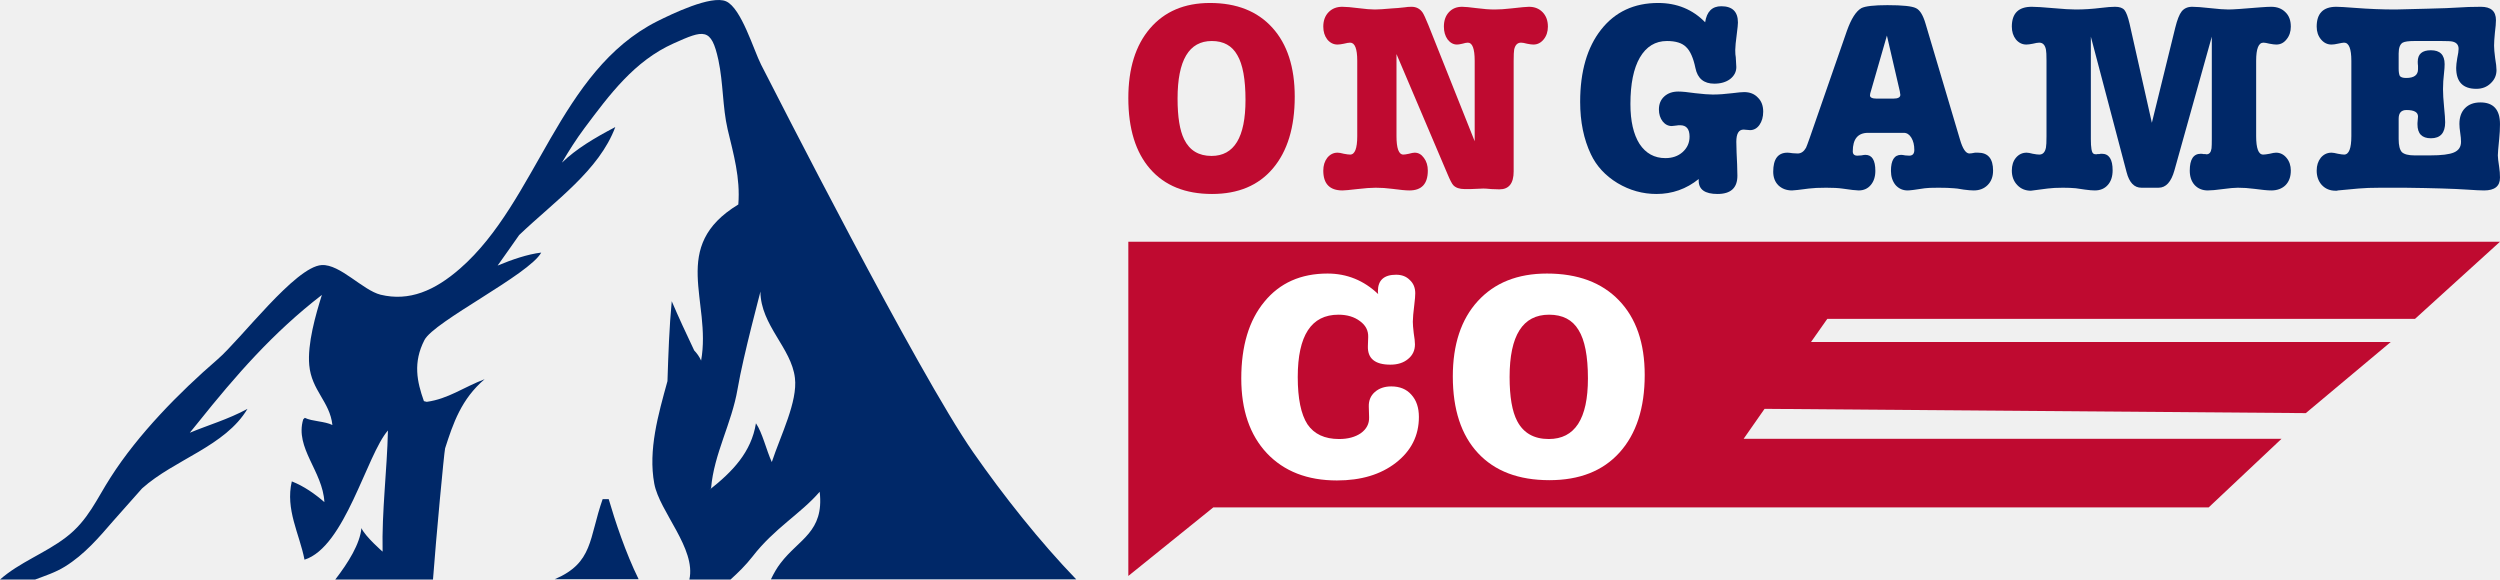
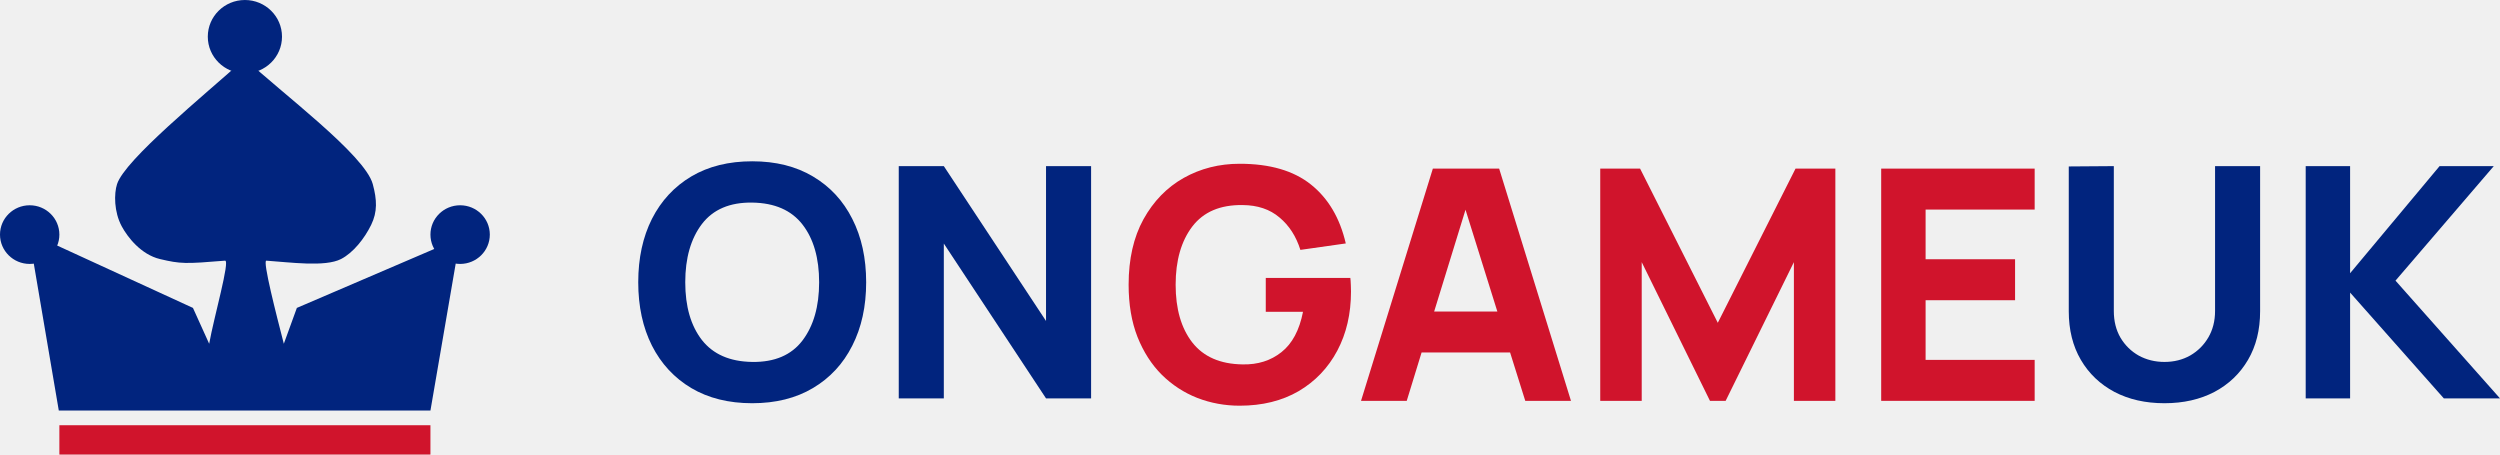
- <svg xmlns="http://www.w3.org/2000/svg" width="220" height="51" viewBox="0 0 220 51" fill="none">
-   <path d="M5.797 47.291C7.756 45.808 8.523 43.877 9.745 41.991C12.143 38.236 15.746 34.559 19.13 31.638C21.198 29.861 25.977 23.464 28.311 23.325C29.925 23.232 31.93 25.55 33.497 25.936C36.004 26.539 38.244 25.596 40.5 23.619C47.284 17.685 49.164 6.25 57.828 1.877C59.097 1.244 62.591 -0.456 63.891 0.116C65.239 0.703 66.335 4.442 66.978 5.694C68.027 7.734 80.78 32.828 85.637 39.797C88.285 43.598 91.528 47.693 94.709 50.984H67.839C68.09 50.459 68.372 49.965 68.685 49.563C70.299 47.431 72.539 46.828 72.132 43.274C70.456 45.221 68.153 46.472 66.21 48.991C65.63 49.733 64.972 50.382 64.283 51H60.664C61.275 48.28 58.032 45.02 57.577 42.563C57.029 39.612 57.922 36.49 58.737 33.539C58.815 31.175 58.893 28.826 59.113 26.508C59.708 27.899 60.397 29.382 61.087 30.835C61.322 31.082 61.541 31.376 61.698 31.731C62.638 26.477 58.862 21.703 64.972 17.994C65.16 15.645 64.549 13.559 64.032 11.38C63.578 9.418 63.656 7.332 63.218 5.277C62.591 2.403 61.948 2.619 59.269 3.824C55.823 5.369 53.645 8.321 51.436 11.272C50.699 12.261 50.057 13.281 49.446 14.316C50.715 13.096 52.266 12.168 54.146 11.18C52.721 14.996 48.866 17.654 45.686 20.683C45.545 20.899 44.291 22.661 43.79 23.371C45.044 22.846 46.438 22.367 47.629 22.228C46.563 24.159 38.197 28.285 37.351 29.923C36.333 31.901 36.693 33.585 37.304 35.3C37.382 35.316 37.476 35.347 37.555 35.362C39.45 35.1 40.782 34.08 42.647 33.369C40.594 35.115 39.873 37.263 39.168 39.457C39.074 39.89 38.385 47.23 38.103 51H29.502C30.661 49.501 31.68 47.848 31.805 46.472C32.134 47.214 33.7 48.574 33.669 48.543C33.591 44.974 34.061 41.389 34.139 37.881C32.259 40.029 30.363 48.141 26.791 49.254C26.791 49.238 26.791 49.223 26.791 49.223C26.353 46.982 25.099 44.834 25.679 42.362C26.744 42.779 27.731 43.475 28.546 44.186C28.405 41.466 25.93 39.426 26.682 36.907C26.729 36.861 26.776 36.815 26.823 36.769C27.481 37.093 28.577 37.062 29.251 37.402C29.032 35.347 27.418 34.373 27.214 32.133C27.042 30.248 27.778 27.698 28.327 25.952C24.034 29.259 20.759 33.029 17.454 37.155C17.203 37.464 16.952 37.773 16.702 38.082C18.331 37.402 20.07 36.907 21.778 35.98C19.804 39.287 15.37 40.415 12.503 42.98C12.456 43.027 10.795 44.896 9.98 45.824C8.711 47.291 7.442 48.79 5.719 49.856C4.873 50.382 3.949 50.675 3.087 51H0C1.708 49.486 3.98 48.682 5.797 47.291ZM64.909 34.219C64.392 37.278 62.826 39.921 62.575 42.965L62.434 43.104C64.455 41.512 66.116 39.797 66.523 37.248C67.087 38.066 67.432 39.596 67.918 40.662C68.701 38.298 70.205 35.347 69.954 33.261C69.641 30.603 66.946 28.641 66.915 25.658C66.946 25.627 65.427 31.19 64.909 34.219Z" fill="#002868" />
-   <path d="M53.033 43.923C53.018 43.923 53.582 43.923 53.566 43.923C54.114 45.808 55.054 48.651 56.198 50.969H48.819C52.219 49.517 51.811 47.4 53.033 43.923Z" fill="#002868" />
-   <path d="M106.661 17.07C104.313 17.07 102.498 16.336 101.216 14.87C99.934 13.404 99.293 11.324 99.293 8.63C99.293 6.032 99.926 3.992 101.193 2.51C102.475 1.011 104.236 0.262 106.476 0.262C108.824 0.262 110.655 0.987 111.968 2.438C113.281 3.888 113.937 5.912 113.937 8.51C113.937 11.204 113.296 13.308 112.014 14.822C110.747 16.32 108.963 17.07 106.661 17.07ZM106.638 3.609C104.63 3.609 103.626 5.299 103.626 8.678C103.626 10.288 103.819 11.483 104.205 12.264C104.684 13.236 105.487 13.722 106.615 13.722C108.608 13.722 109.604 12.081 109.604 8.797C109.604 6.98 109.365 5.665 108.886 4.853C108.422 4.024 107.673 3.609 106.638 3.609Z" fill="#BF0A30" />
-   <path d="M125.695 2.199L129.773 12.431V5.355C129.773 4.287 129.572 3.753 129.17 3.753C129.062 3.753 128.9 3.785 128.684 3.848C128.483 3.896 128.328 3.92 128.22 3.92C127.896 3.92 127.618 3.769 127.386 3.466C127.17 3.163 127.062 2.788 127.062 2.342C127.062 1.816 127.208 1.394 127.502 1.075C127.795 0.756 128.182 0.597 128.661 0.597C128.908 0.597 129.333 0.637 129.935 0.716C130.538 0.796 131.071 0.836 131.534 0.836C131.951 0.836 132.438 0.804 132.994 0.74C133.828 0.645 134.346 0.597 134.546 0.597C135.041 0.597 135.442 0.756 135.751 1.075C136.06 1.394 136.215 1.816 136.215 2.342C136.215 2.788 136.091 3.163 135.844 3.466C135.597 3.769 135.296 3.92 134.94 3.92C134.801 3.92 134.616 3.896 134.384 3.848C134.152 3.785 133.975 3.753 133.851 3.753C133.542 3.753 133.341 3.952 133.249 4.35C133.218 4.51 133.202 4.845 133.202 5.355V15.085C133.202 16.137 132.785 16.663 131.951 16.663C131.797 16.663 131.557 16.655 131.233 16.639C130.924 16.607 130.692 16.591 130.538 16.591C130.522 16.591 130.144 16.607 129.402 16.639C129.402 16.639 129.232 16.639 128.892 16.639C128.444 16.639 128.112 16.528 127.896 16.304C127.772 16.177 127.595 15.834 127.363 15.276L122.891 4.757V11.977C122.891 13.061 123.092 13.603 123.493 13.603C123.601 13.603 123.764 13.579 123.98 13.531C124.212 13.467 124.381 13.435 124.49 13.435C124.814 13.435 125.084 13.587 125.301 13.89C125.532 14.193 125.648 14.567 125.648 15.013C125.648 16.177 125.108 16.759 124.026 16.759C123.717 16.759 123.207 16.711 122.497 16.615C122.018 16.552 121.539 16.52 121.06 16.52C120.658 16.52 120.118 16.559 119.438 16.639C118.758 16.719 118.326 16.759 118.14 16.759C117.013 16.759 116.449 16.177 116.449 15.013C116.449 14.567 116.565 14.193 116.796 13.89C117.044 13.587 117.345 13.435 117.7 13.435C117.839 13.435 118.025 13.467 118.256 13.531C118.503 13.579 118.689 13.603 118.812 13.603C119.229 13.603 119.438 13.061 119.438 11.977V5.355C119.438 4.287 119.229 3.753 118.812 3.753C118.689 3.753 118.503 3.785 118.256 3.848C118.025 3.896 117.839 3.92 117.7 3.92C117.345 3.92 117.044 3.769 116.796 3.466C116.565 3.163 116.449 2.788 116.449 2.342C116.449 1.816 116.603 1.394 116.912 1.075C117.221 0.756 117.623 0.597 118.117 0.597C118.442 0.597 118.913 0.637 119.531 0.716C120.149 0.796 120.635 0.836 120.991 0.836C121.284 0.836 121.786 0.804 122.497 0.74C122.821 0.724 123.192 0.693 123.609 0.645C123.794 0.613 123.995 0.597 124.212 0.597C124.629 0.597 124.953 0.764 125.185 1.099C125.277 1.226 125.447 1.593 125.695 2.199Z" fill="#BF0A30" />
-   <path d="M145.913 0.262C147.569 0.262 148.949 0.828 150.053 1.96C150.195 1.019 150.668 0.549 151.472 0.549C152.449 0.549 152.938 1.027 152.938 1.984C152.938 2.143 152.907 2.462 152.844 2.94C152.749 3.657 152.702 4.143 152.702 4.398C152.702 4.685 152.717 4.9 152.749 5.044C152.781 5.554 152.796 5.841 152.796 5.904C152.796 6.319 152.615 6.67 152.252 6.956C151.89 7.227 151.424 7.363 150.857 7.363C149.942 7.363 149.39 6.909 149.201 6C149.012 5.092 148.736 4.47 148.373 4.135C148.026 3.785 147.467 3.609 146.694 3.609C145.669 3.609 144.873 4.095 144.305 5.068C143.753 6.024 143.477 7.387 143.477 9.156C143.477 10.654 143.745 11.826 144.281 12.67C144.833 13.499 145.59 13.914 146.552 13.914C147.167 13.914 147.672 13.738 148.066 13.388C148.476 13.021 148.681 12.567 148.681 12.025C148.681 11.355 148.405 11.021 147.853 11.021C147.821 11.021 147.774 11.021 147.711 11.021C147.648 11.037 147.593 11.045 147.545 11.045C147.293 11.077 147.151 11.092 147.12 11.092C146.804 11.092 146.536 10.957 146.316 10.686C146.095 10.399 145.984 10.049 145.984 9.634C145.984 9.156 146.142 8.773 146.457 8.487C146.773 8.2 147.183 8.056 147.687 8.056C148.018 8.056 148.515 8.104 149.177 8.2C149.855 8.279 150.368 8.319 150.715 8.319C151.235 8.319 151.811 8.279 152.441 8.2C152.946 8.136 153.293 8.104 153.482 8.104C153.987 8.104 154.389 8.263 154.688 8.582C155.004 8.885 155.162 9.299 155.162 9.825C155.162 10.288 155.051 10.678 154.83 10.997C154.61 11.3 154.334 11.451 154.003 11.451L153.435 11.403C153.009 11.403 152.796 11.762 152.796 12.479C152.796 12.782 152.804 13.101 152.82 13.435L152.867 14.463C152.883 14.814 152.891 15.149 152.891 15.468C152.891 16.535 152.307 17.07 151.141 17.07C150.037 17.07 149.485 16.679 149.485 15.898V15.755C148.397 16.631 147.159 17.07 145.771 17.07C144.557 17.07 143.414 16.751 142.342 16.113C141.27 15.46 140.489 14.615 140 13.579C139.37 12.256 139.054 10.718 139.054 8.965C139.054 6.287 139.669 4.167 140.899 2.605C142.129 1.043 143.8 0.262 145.913 0.262Z" fill="#002868" />
-   <path d="M167.538 11.69H164.392C163.493 11.69 163.044 12.232 163.044 13.316C163.044 13.571 163.178 13.698 163.446 13.698C163.525 13.698 163.643 13.691 163.801 13.675C163.959 13.643 164.077 13.627 164.156 13.627C164.739 13.627 165.031 14.097 165.031 15.037C165.031 15.547 164.897 15.962 164.629 16.28C164.361 16.599 164.006 16.759 163.564 16.759C163.344 16.759 162.855 16.703 162.098 16.591C161.767 16.544 161.302 16.52 160.702 16.52C160.056 16.52 159.551 16.544 159.189 16.591C158.353 16.703 157.856 16.759 157.699 16.759C157.21 16.759 156.808 16.607 156.492 16.304C156.193 16.002 156.043 15.603 156.043 15.109C156.043 13.993 156.461 13.435 157.297 13.435C157.391 13.435 157.541 13.451 157.746 13.483C157.951 13.499 158.101 13.507 158.195 13.507C158.495 13.507 158.739 13.34 158.929 13.005C158.976 12.909 159.086 12.615 159.26 12.12L162.524 2.725C162.902 1.657 163.328 0.987 163.801 0.716C164.148 0.541 164.913 0.453 166.095 0.453C167.42 0.453 168.255 0.541 168.602 0.716C168.949 0.876 169.233 1.338 169.454 2.103L172.481 12.288C172.718 13.101 172.994 13.507 173.309 13.507C173.404 13.507 173.569 13.483 173.806 13.435H174.066C174.949 13.435 175.391 13.961 175.391 15.013C175.391 15.539 175.233 15.962 174.918 16.28C174.602 16.599 174.192 16.759 173.688 16.759C173.467 16.759 173.175 16.735 172.813 16.687C172.371 16.607 172.079 16.567 171.937 16.567C171.59 16.535 171.141 16.52 170.589 16.52C169.99 16.52 169.588 16.535 169.383 16.567C168.579 16.695 168.074 16.759 167.869 16.759C167.443 16.759 167.089 16.599 166.805 16.28C166.537 15.946 166.403 15.531 166.403 15.037C166.403 14.097 166.702 13.627 167.302 13.627C167.38 13.627 167.499 13.643 167.656 13.675C167.814 13.691 167.932 13.698 168.011 13.698C168.311 13.698 168.46 13.531 168.46 13.196C168.46 12.766 168.374 12.407 168.2 12.12C168.027 11.834 167.806 11.69 167.538 11.69ZM167.183 8.032L166.048 3.131L164.581 8.224C164.566 8.271 164.558 8.327 164.558 8.391C164.558 8.582 164.755 8.678 165.149 8.678H166.616C167.026 8.678 167.231 8.566 167.231 8.343C167.231 8.359 167.215 8.255 167.183 8.032Z" fill="#002868" />
-   <path d="M187.401 2.079L189.364 10.806L191.422 2.438C191.595 1.737 191.785 1.258 191.989 1.003C192.21 0.732 192.518 0.597 192.912 0.597C193.259 0.597 193.787 0.637 194.497 0.716C195.206 0.796 195.742 0.836 196.105 0.836C196.483 0.836 197.422 0.772 198.92 0.645C199.345 0.613 199.661 0.597 199.866 0.597C200.386 0.597 200.804 0.756 201.119 1.075C201.435 1.378 201.592 1.8 201.592 2.342C201.592 2.788 201.466 3.163 201.214 3.466C200.977 3.769 200.678 3.92 200.315 3.92C200.173 3.92 199.976 3.896 199.724 3.848C199.472 3.785 199.29 3.753 199.18 3.753C198.754 3.753 198.541 4.287 198.541 5.355V11.977C198.541 13.061 198.746 13.603 199.156 13.603C199.282 13.603 199.472 13.579 199.724 13.531C199.976 13.467 200.165 13.435 200.291 13.435C200.654 13.435 200.962 13.587 201.214 13.89C201.466 14.193 201.592 14.567 201.592 15.013C201.592 15.555 201.435 15.986 201.119 16.304C200.804 16.607 200.386 16.759 199.866 16.759C199.566 16.759 199.062 16.711 198.352 16.615C197.879 16.552 197.406 16.52 196.933 16.52C196.633 16.52 196.192 16.559 195.608 16.639C195.025 16.719 194.583 16.759 194.284 16.759C193.811 16.759 193.424 16.599 193.125 16.28C192.841 15.962 192.699 15.539 192.699 15.013C192.699 14.025 193.022 13.531 193.669 13.531C193.763 13.531 193.834 13.539 193.882 13.555C193.929 13.555 193.984 13.555 194.047 13.555C194.11 13.571 194.15 13.579 194.166 13.579C194.418 13.579 194.568 13.404 194.615 13.053C194.631 12.894 194.639 12.623 194.639 12.24V3.227L191.351 14.989C191.067 16.01 190.602 16.52 189.955 16.52H188.442C187.811 16.52 187.377 16.065 187.141 15.157L183.995 3.227V12.24C183.995 12.989 184.066 13.412 184.208 13.507C184.255 13.555 184.342 13.579 184.468 13.579C184.5 13.579 184.547 13.571 184.61 13.555C184.657 13.555 184.705 13.555 184.752 13.555C184.799 13.539 184.87 13.531 184.965 13.531C185.595 13.531 185.911 14.017 185.911 14.989C185.911 15.531 185.769 15.962 185.485 16.28C185.201 16.599 184.823 16.759 184.35 16.759C184.129 16.759 183.845 16.735 183.498 16.687C183.057 16.623 182.781 16.583 182.67 16.567C182.339 16.535 181.961 16.52 181.535 16.52C180.999 16.52 180.55 16.544 180.187 16.591C179.209 16.719 178.72 16.783 178.72 16.783C178.232 16.783 177.83 16.615 177.514 16.28C177.199 15.946 177.041 15.523 177.041 15.013C177.041 14.551 177.159 14.177 177.396 13.89C177.648 13.587 177.964 13.435 178.342 13.435C178.468 13.435 178.65 13.467 178.886 13.531C179.138 13.579 179.328 13.603 179.454 13.603C179.769 13.603 179.966 13.396 180.045 12.981C180.077 12.822 180.092 12.487 180.092 11.977V5.355C180.092 4.845 180.077 4.518 180.045 4.374C179.966 3.96 179.769 3.753 179.454 3.753C179.328 3.753 179.138 3.785 178.886 3.848C178.65 3.896 178.46 3.92 178.318 3.92C177.956 3.92 177.648 3.769 177.396 3.466C177.159 3.163 177.041 2.788 177.041 2.342C177.041 1.179 177.625 0.597 178.791 0.597C179.17 0.597 179.801 0.637 180.684 0.716C181.567 0.796 182.229 0.836 182.67 0.836C183.38 0.836 184.121 0.788 184.894 0.693C185.414 0.629 185.824 0.597 186.124 0.597C186.518 0.597 186.794 0.693 186.952 0.884C187.109 1.075 187.259 1.474 187.401 2.079Z" fill="#002868" />
-   <path d="M212.478 3.609C211.957 3.609 211.61 3.657 211.437 3.753C211.2 3.896 211.082 4.215 211.082 4.709V6.048C211.082 6.319 211.114 6.526 211.177 6.67C211.256 6.797 211.445 6.861 211.744 6.861C212.438 6.861 212.785 6.606 212.785 6.096V5.785C212.769 5.689 212.762 5.57 212.762 5.426C212.762 4.757 213.148 4.422 213.92 4.422C214.725 4.422 215.127 4.829 215.127 5.641C215.127 5.865 215.111 6.112 215.079 6.383C215.016 6.909 214.985 7.395 214.985 7.841C214.985 8.255 215.016 8.781 215.079 9.419C215.143 10.056 215.174 10.503 215.174 10.758C215.174 11.698 214.756 12.168 213.92 12.168C213.132 12.168 212.738 11.762 212.738 10.949C212.738 10.869 212.738 10.829 212.738 10.829C212.738 10.75 212.754 10.559 212.785 10.256C212.785 9.873 212.446 9.682 211.768 9.682C211.311 9.682 211.082 9.937 211.082 10.447V12.24C211.082 12.798 211.177 13.181 211.366 13.388C211.571 13.579 211.942 13.675 212.478 13.675H213.85C214.859 13.675 215.56 13.587 215.955 13.412C216.365 13.236 216.57 12.925 216.57 12.479C216.57 12.256 216.546 11.993 216.499 11.69C216.451 11.371 216.428 11.108 216.428 10.901C216.428 10.312 216.593 9.849 216.924 9.515C217.255 9.18 217.705 9.013 218.273 9.013C219.424 9.013 219.999 9.65 219.999 10.925C219.999 11.34 219.976 11.778 219.928 12.24C219.849 13.005 219.81 13.483 219.81 13.675C219.81 13.85 219.849 14.193 219.928 14.703C219.976 15.005 219.999 15.316 219.999 15.635C219.999 16.384 219.534 16.759 218.604 16.759C218.304 16.759 217.807 16.735 217.114 16.687C215.962 16.607 214.125 16.552 211.603 16.52C211.603 16.52 210.901 16.52 209.497 16.52C208.709 16.52 208.055 16.544 207.534 16.591L205.737 16.759C205.721 16.759 205.689 16.767 205.642 16.783C205.595 16.783 205.555 16.783 205.524 16.783C205.035 16.783 204.633 16.615 204.318 16.28C204.018 15.946 203.868 15.523 203.868 15.013C203.868 14.567 203.986 14.193 204.223 13.89C204.475 13.587 204.791 13.435 205.169 13.435C205.295 13.435 205.484 13.467 205.737 13.531C205.989 13.579 206.17 13.603 206.281 13.603C206.706 13.603 206.919 13.061 206.919 11.977V5.355C206.919 4.287 206.706 3.753 206.281 3.753C206.186 3.753 205.997 3.785 205.713 3.848C205.508 3.896 205.327 3.92 205.169 3.92C204.806 3.92 204.499 3.769 204.247 3.466C203.994 3.163 203.868 2.788 203.868 2.342C203.868 1.179 204.444 0.597 205.595 0.597C205.863 0.597 206.407 0.629 207.227 0.693C208.457 0.788 209.647 0.836 210.798 0.836C210.909 0.836 211.855 0.812 213.637 0.764C214.93 0.732 215.781 0.701 216.191 0.669C216.869 0.621 217.579 0.597 218.32 0.597C219.203 0.597 219.644 0.987 219.644 1.768C219.644 2.023 219.613 2.398 219.55 2.892C219.502 3.386 219.479 3.761 219.479 4.016C219.479 4.271 219.51 4.637 219.573 5.116C219.652 5.578 219.692 5.928 219.692 6.167C219.692 6.63 219.518 7.02 219.171 7.339C218.84 7.658 218.422 7.817 217.918 7.817C216.735 7.817 216.144 7.203 216.144 5.976C216.144 5.769 216.175 5.482 216.238 5.116C216.317 4.749 216.357 4.478 216.357 4.303C216.357 3.952 216.175 3.737 215.813 3.657C215.687 3.625 215.355 3.609 214.819 3.609H212.478Z" fill="#002868" />
-   <path d="M220 21.271H99.293V50.684L106.77 44.651H194.363L200.772 38.617H153.438L155.281 35.978L202.909 36.355L210.386 30.095H159.37L160.802 28.059H212.522L220 21.271Z" fill="#BF0A30" />
-   <path d="M116.821 24.072C118.531 24.072 120.018 24.676 121.283 25.883C121.265 25.831 121.256 25.745 121.256 25.624C121.256 24.659 121.79 24.176 122.859 24.176C123.358 24.176 123.759 24.331 124.062 24.641C124.382 24.934 124.542 25.323 124.542 25.805C124.542 26.029 124.516 26.357 124.462 26.788C124.373 27.495 124.329 28.004 124.329 28.314C124.329 28.538 124.355 28.874 124.409 29.323C124.48 29.754 124.516 30.081 124.516 30.305C124.516 30.84 124.311 31.271 123.901 31.599C123.509 31.926 122.993 32.09 122.352 32.09C120.998 32.09 120.339 31.547 120.374 30.461L120.401 29.659C120.419 29.09 120.178 28.624 119.68 28.262C119.181 27.883 118.548 27.693 117.783 27.693C115.396 27.693 114.202 29.521 114.202 33.176C114.202 35.073 114.487 36.461 115.057 37.34C115.645 38.203 116.571 38.634 117.836 38.634C118.62 38.634 119.261 38.461 119.76 38.116C120.259 37.754 120.499 37.289 120.481 36.72L120.454 35.789C120.437 35.254 120.615 34.823 120.989 34.495C121.363 34.168 121.844 34.004 122.432 34.004C123.18 34.004 123.768 34.245 124.195 34.728C124.64 35.211 124.863 35.866 124.863 36.694C124.863 38.332 124.186 39.677 122.832 40.728C121.496 41.763 119.769 42.28 117.649 42.28C115.048 42.28 112.991 41.478 111.477 39.875C109.981 38.272 109.232 36.082 109.232 33.306C109.232 30.444 109.909 28.193 111.263 26.555C112.617 24.9 114.469 24.072 116.821 24.072Z" fill="white" />
-   <path d="M136.345 42.255C133.637 42.255 131.544 41.461 130.066 39.875C128.587 38.289 127.848 36.039 127.848 33.125C127.848 30.314 128.578 28.107 130.039 26.504C131.518 24.883 133.548 24.072 136.131 24.072C138.839 24.072 140.949 24.857 142.463 26.426C143.978 27.995 144.735 30.185 144.735 32.995C144.735 35.909 143.995 38.185 142.517 39.823C141.056 41.444 138.999 42.255 136.345 42.255ZM136.318 27.693C134.002 27.693 132.845 29.521 132.845 33.176C132.845 34.918 133.067 36.211 133.513 37.056C134.065 38.108 134.991 38.634 136.291 38.634C138.589 38.634 139.738 36.858 139.738 33.306C139.738 31.34 139.462 29.918 138.91 29.038C138.375 28.142 137.512 27.693 136.318 27.693Z" fill="white" />
+ <svg xmlns="http://www.w3.org/2000/svg" width="176" height="32" viewBox="0 0 176 32" fill="none">
+   <path d="M52.955 28.387C54.61 28.387 56.035 28.031 57.231 27.32C58.434 26.608 59.357 25.613 60.001 24.333C60.652 23.054 60.978 21.567 60.978 19.871C60.978 18.175 60.652 16.688 60.001 15.408C59.357 14.129 58.434 13.134 57.231 12.422C56.035 11.71 54.61 11.355 52.955 11.355C51.3 11.355 49.87 11.71 48.667 12.422C47.472 13.134 46.548 14.129 45.897 15.408C45.254 16.688 44.932 18.175 44.932 19.871C44.932 21.567 45.254 23.054 45.897 24.333C46.548 25.613 47.472 26.608 48.667 27.32C49.87 28.031 51.3 28.387 52.955 28.387ZM52.955 25.48C51.384 25.457 50.204 24.943 49.414 23.936C48.633 22.929 48.242 21.574 48.242 19.871C48.242 18.168 48.633 16.801 49.414 15.772C50.204 14.742 51.384 14.239 52.955 14.262C54.533 14.284 55.713 14.799 56.495 15.806C57.276 16.813 57.667 18.168 57.667 19.871C57.667 21.574 57.276 22.94 56.495 23.97C55.713 24.999 54.533 25.503 52.955 25.48Z" fill="#01247E" />
+   <path d="M63.272 28.046H66.445V17.146L73.64 28.046H76.813V11.695H73.64V22.596L66.445 11.695H63.272V28.046Z" fill="#01247E" />
+   <path d="M152.376 28.387C153.71 28.387 154.882 28.122 155.894 27.592C156.905 27.055 157.694 26.301 158.261 25.332C158.828 24.363 159.112 23.224 159.112 21.915V11.695H155.94V21.892C155.94 22.596 155.782 23.217 155.468 23.754C155.154 24.292 154.729 24.715 154.192 25.026C153.656 25.329 153.051 25.48 152.376 25.48C151.717 25.48 151.116 25.332 150.572 25.037C150.035 24.735 149.606 24.314 149.284 23.777C148.97 23.239 148.813 22.611 148.813 21.892V11.695L145.641 11.718V21.915C145.641 23.224 145.924 24.363 146.491 25.332C147.058 26.301 147.848 27.055 148.859 27.592C149.871 28.122 151.043 28.387 152.376 28.387Z" fill="#01247E" />
+   <path d="M162.321 28.046H165.447V20.598L172.045 28.046H175.999L168.643 19.757L175.562 11.695H171.746L165.447 19.235V11.695H162.321V28.046Z" fill="#01247E" />
+   <path d="M87.271 28.561C88.865 28.561 90.248 28.22 91.421 27.539C92.593 26.85 93.501 25.9 94.145 24.689C94.788 23.478 95.11 22.089 95.11 20.522C95.11 20.484 95.106 20.34 95.099 20.09C95.091 19.84 95.08 19.666 95.064 19.568H89.11V21.953H91.731C91.478 23.247 90.972 24.193 90.214 24.791C89.463 25.389 88.551 25.677 87.478 25.654C85.907 25.631 84.727 25.117 83.938 24.11C83.156 23.103 82.765 21.748 82.765 20.045C82.765 18.342 83.156 16.975 83.938 15.946C84.727 14.916 85.907 14.413 87.478 14.436C88.536 14.443 89.401 14.735 90.076 15.31C90.758 15.878 91.248 16.639 91.547 17.592L94.743 17.138C94.329 15.352 93.513 13.97 92.294 12.994C91.076 12.017 89.401 11.529 87.271 11.529C85.831 11.529 84.516 11.862 83.329 12.528C82.149 13.194 81.206 14.163 80.501 15.435C79.804 16.699 79.455 18.236 79.455 20.045C79.455 21.43 79.662 22.653 80.076 23.712C80.497 24.772 81.068 25.662 81.788 26.381C82.516 27.1 83.352 27.645 84.294 28.016C85.237 28.379 86.229 28.561 87.271 28.561Z" fill="#D0142C" />
+   <path d="M95.816 28.22H99.034L100.08 24.814H106.31L107.379 28.22H110.597L105.54 11.87H100.873L95.816 28.22ZM100.965 21.93L103.172 14.765L105.413 21.93H100.965Z" fill="#D0142C" />
+   <path d="M112.657 28.22H115.577V18.455L120.382 28.22H121.485L126.29 18.455V28.22H129.209V11.87H126.405L120.933 22.725L115.462 11.87H112.657V28.22Z" fill="#D0142C" />
+   <path d="M132.436 28.22H143.24V25.336H135.562V21.135H141.861V18.251H135.562V14.754H143.24V11.87H132.436V28.22Z" fill="#D0142C" />
+   <path d="M8.24 12.961C8.799 11.24 14.297 6.767 17.241 4.129C19.813 6.538 25.684 10.896 26.243 12.961C26.542 14.066 26.578 14.911 26.131 15.828C25.657 16.801 24.861 17.798 24.006 18.237C22.888 18.81 20.428 18.466 18.751 18.351C18.47 18.332 19.453 22.15 19.976 24.181L19.981 24.201L20.899 21.677L32.393 16.746L30.303 28.903H4.139L2.09 16.86H3.096L13.584 21.677L14.726 24.201C15.061 22.327 16.211 18.321 15.844 18.351C13.048 18.581 12.713 18.581 11.259 18.237C9.934 17.923 8.989 16.706 8.575 15.943C8.016 14.911 8.025 13.623 8.24 12.961Z" fill="#01247E" />
+   <path d="M30.303 29.936H4.18V32H30.303V29.936Z" fill="#D0142C" />
+   <ellipse cx="2.09" cy="16.516" rx="2.09" ry="2.065" fill="#01247E" />
+   <ellipse cx="32.393" cy="16.516" rx="2.09" ry="2.065" fill="#01247E" />
+   <ellipse cx="17.241" cy="2.581" rx="2.612" ry="2.581" fill="#01247E" />
</svg>
